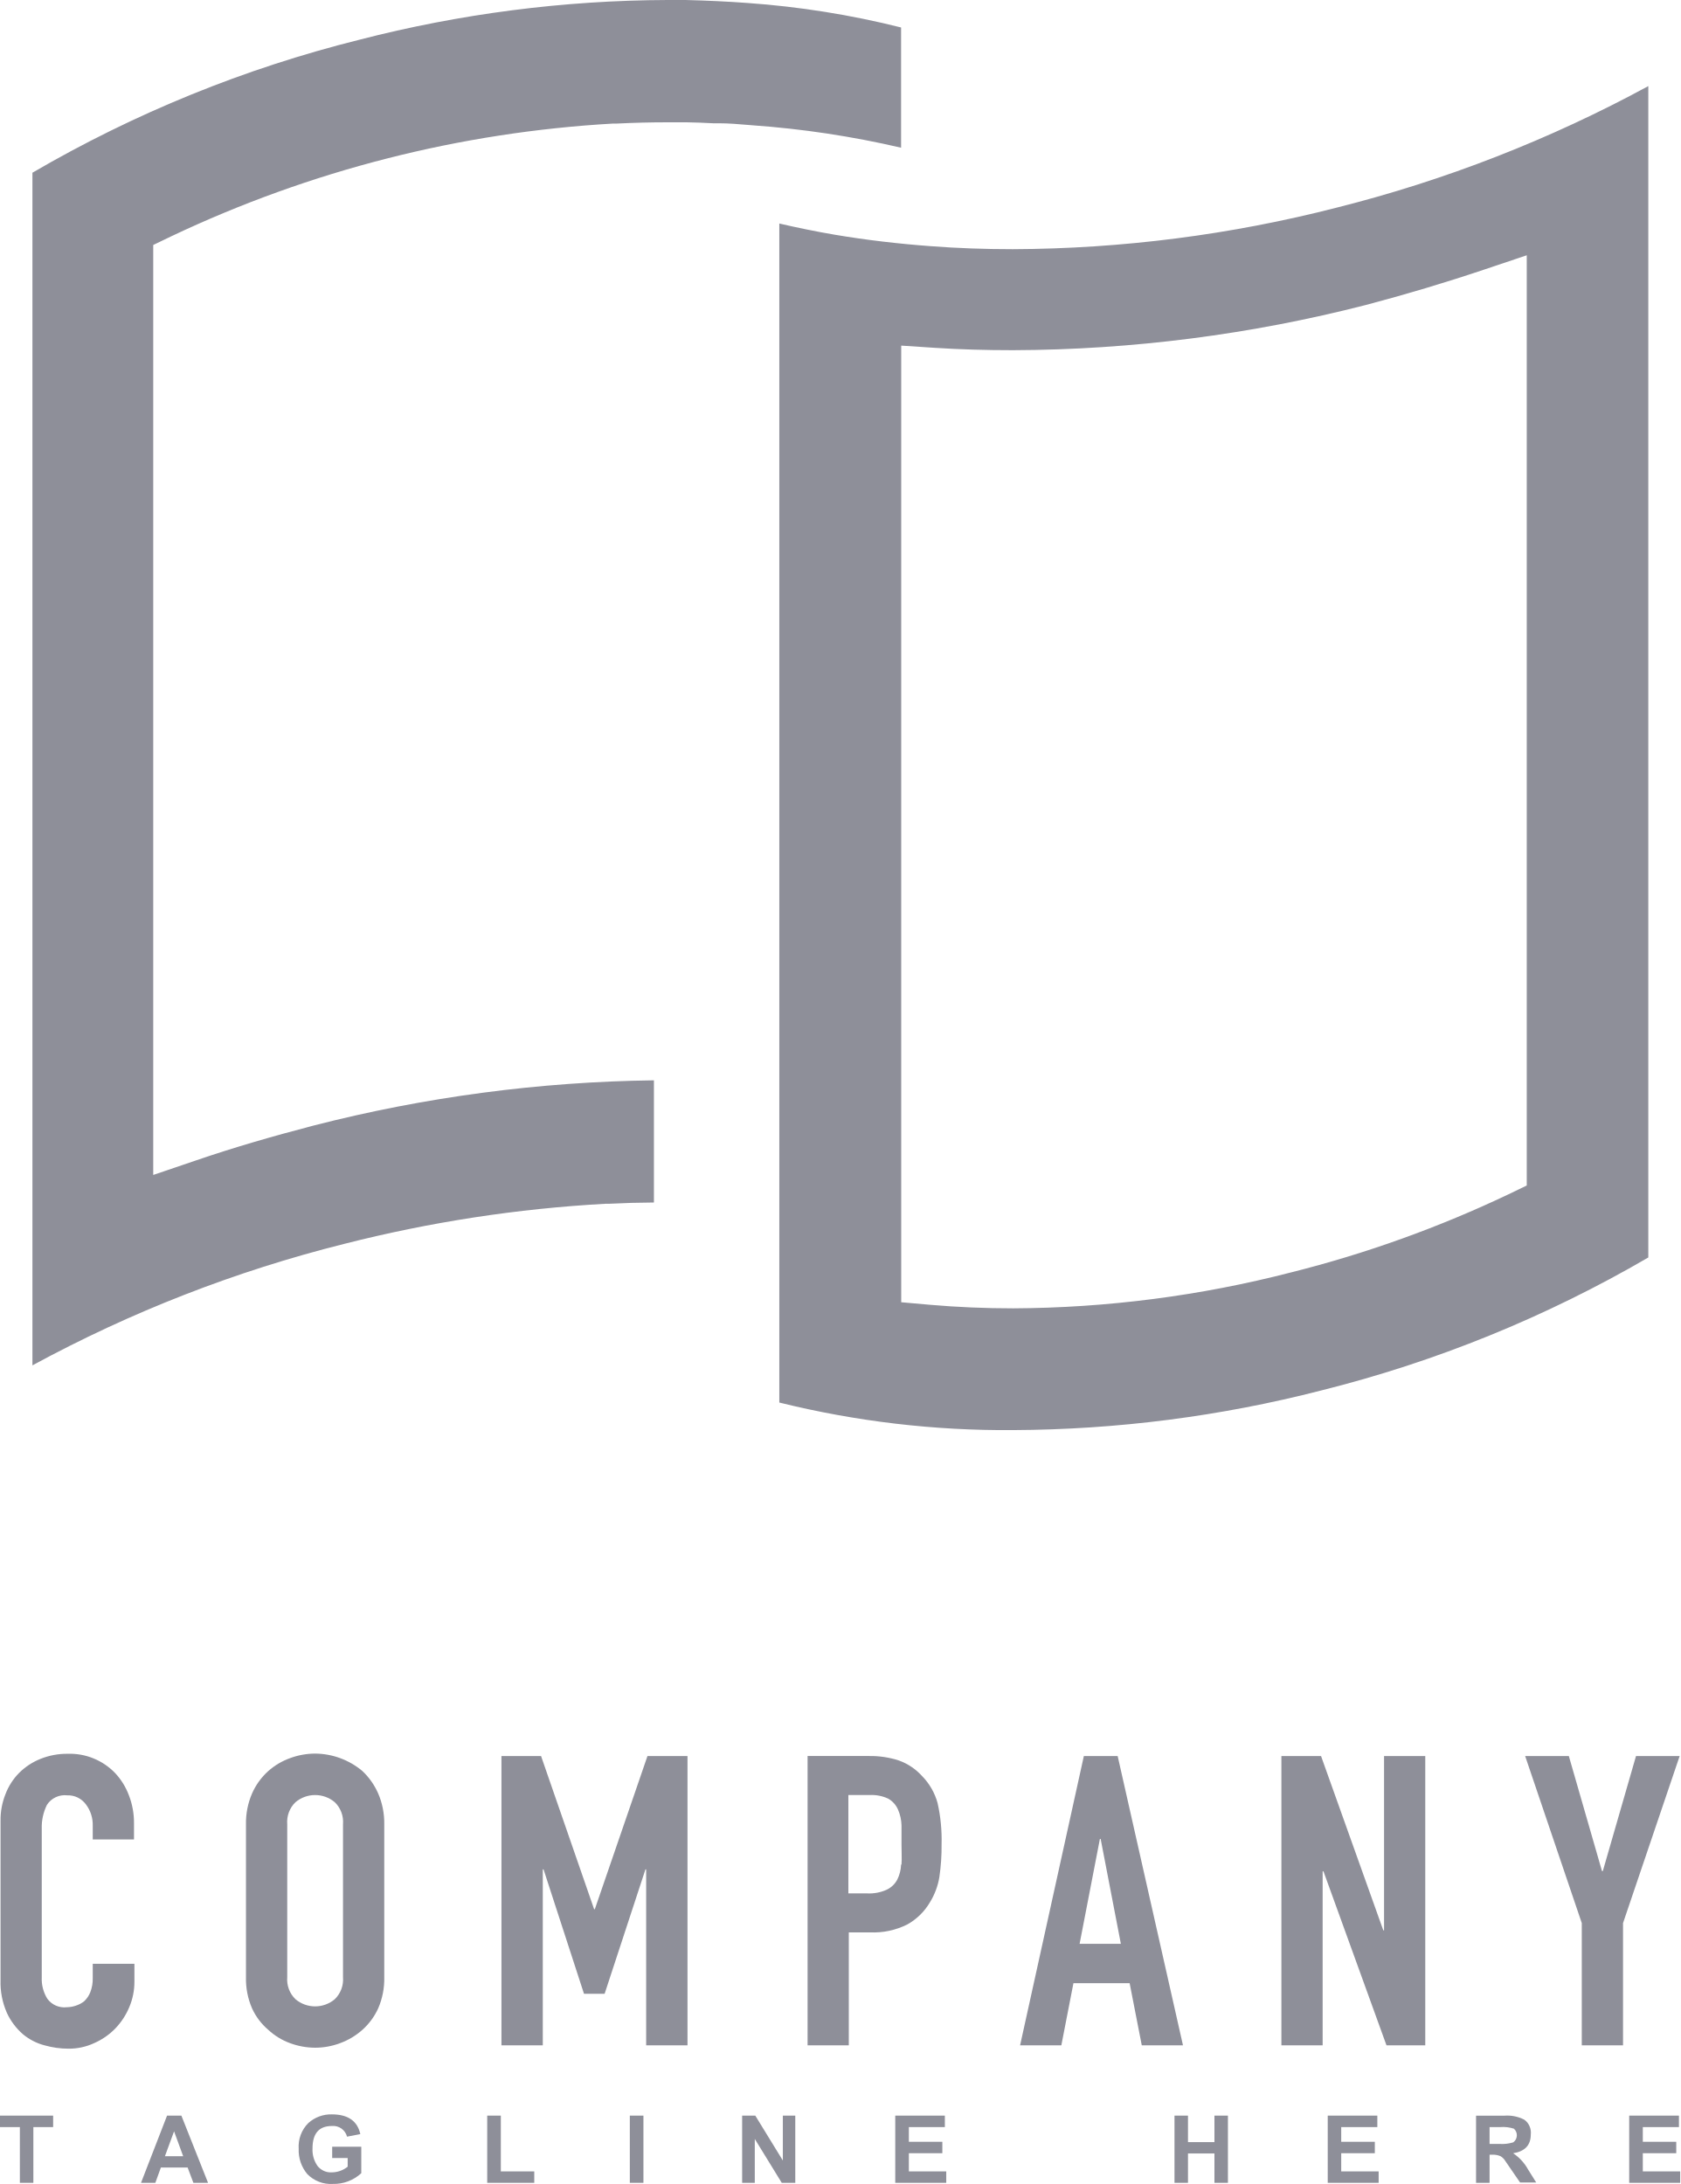
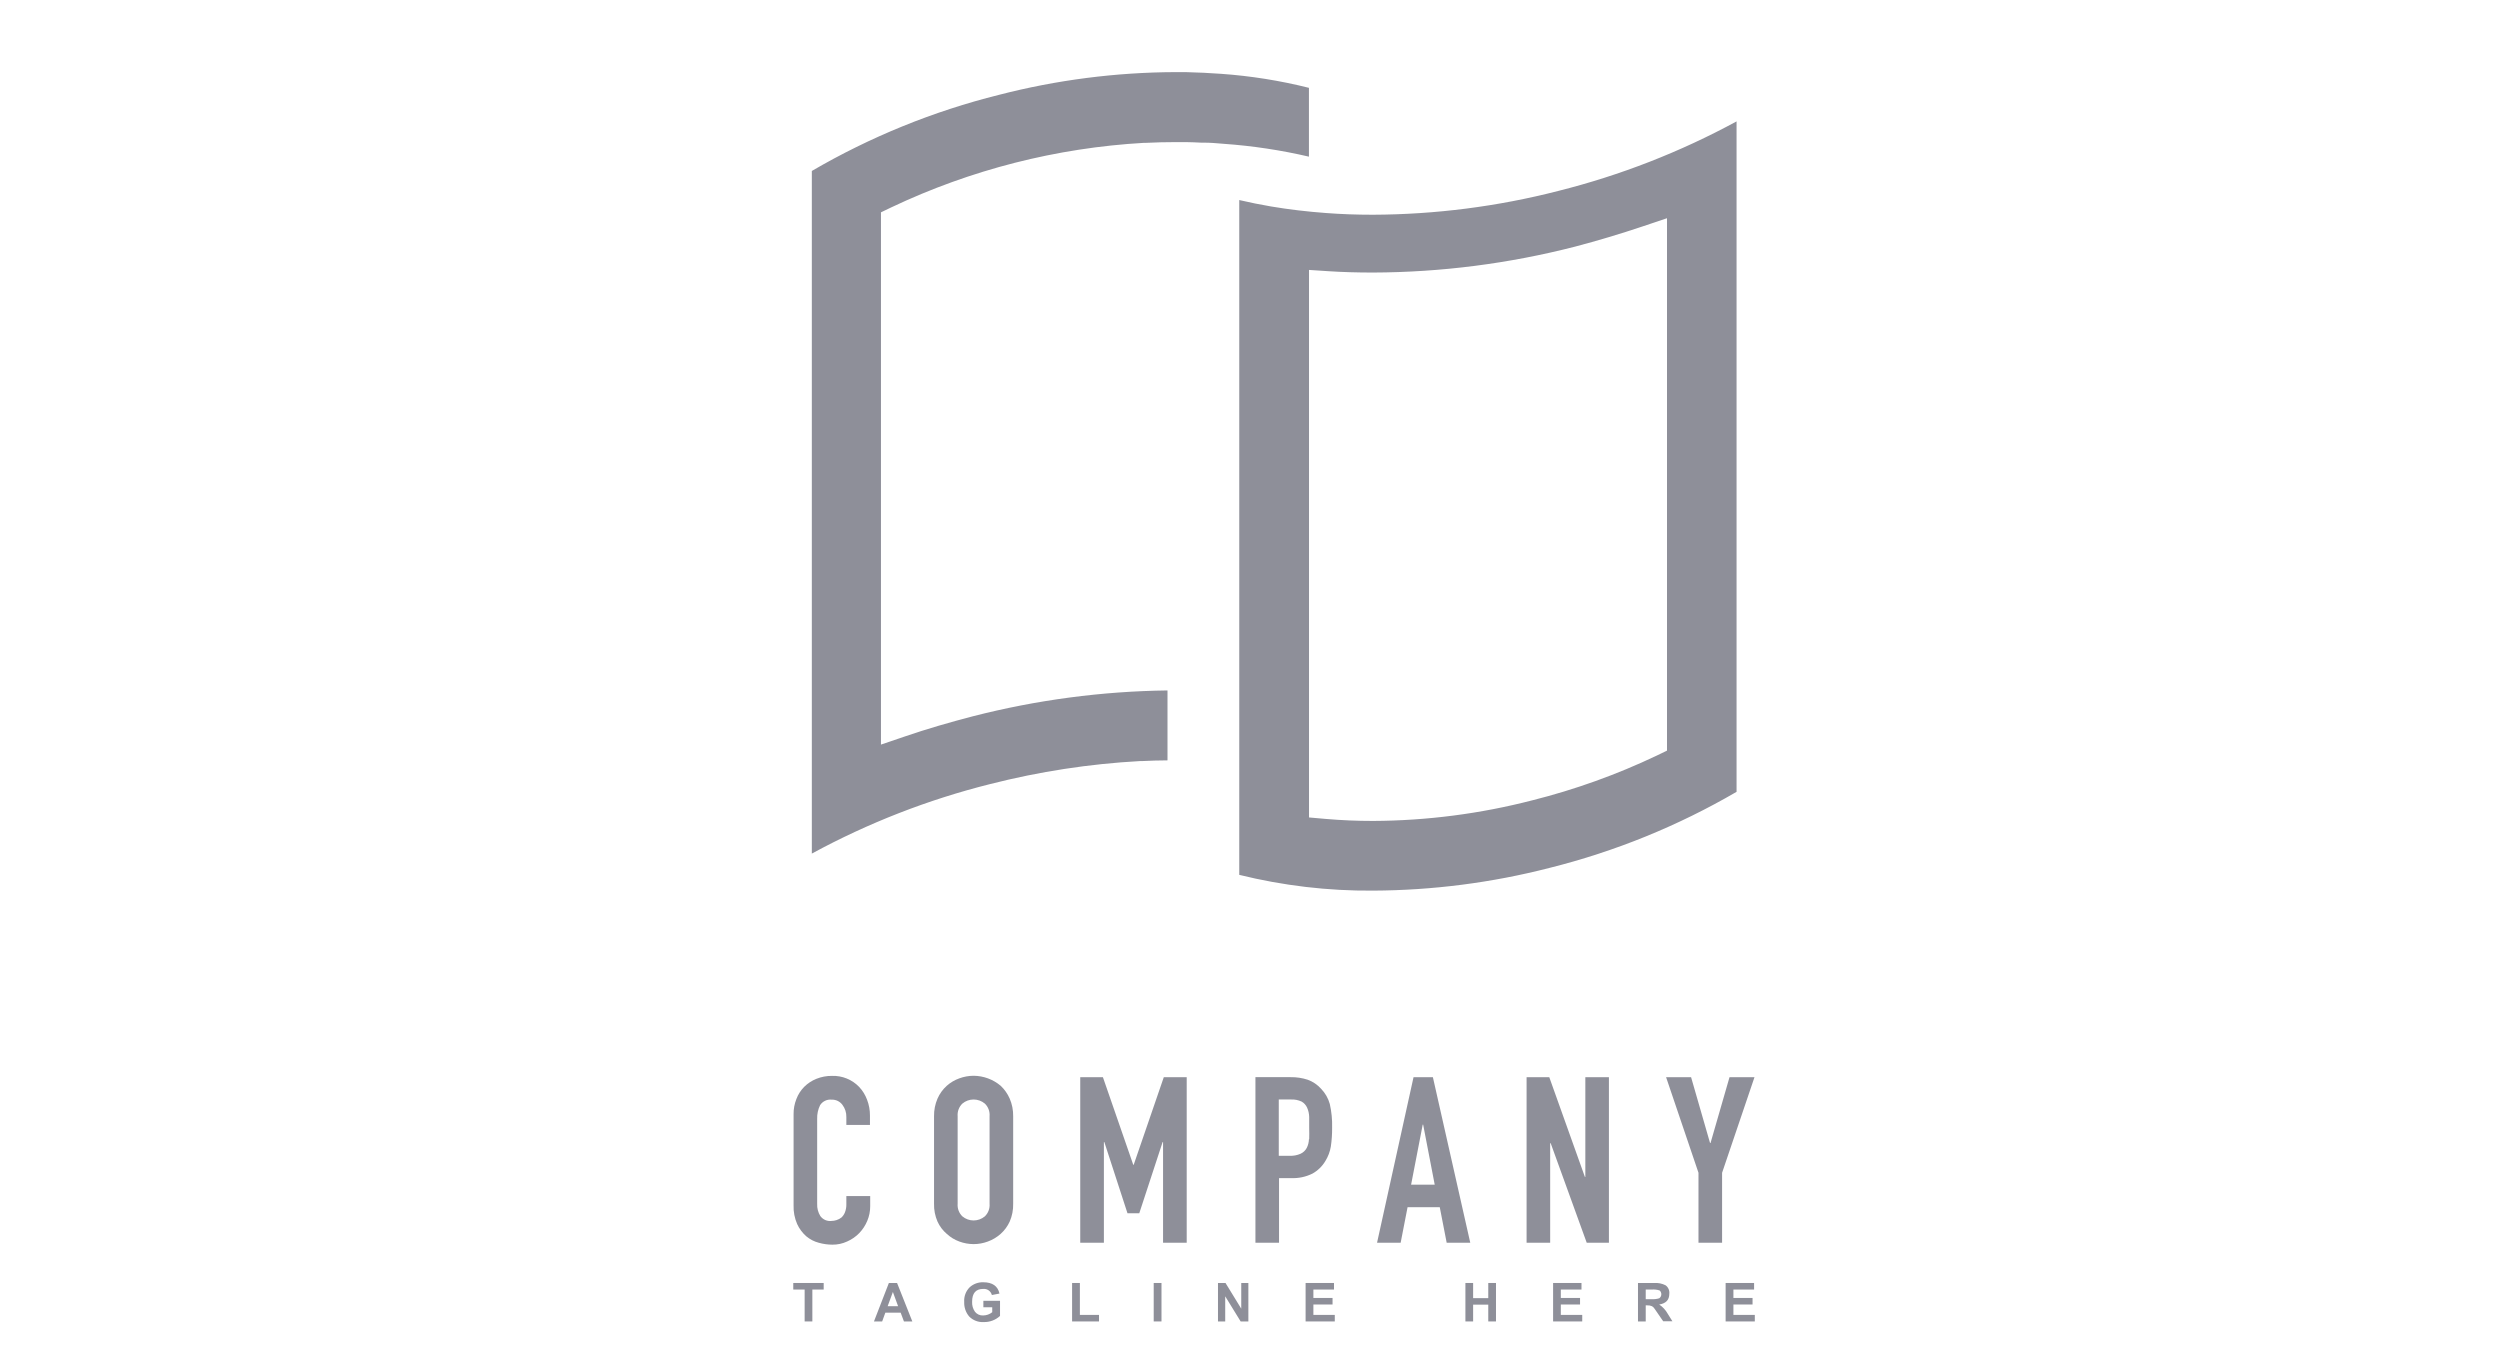
- <svg xmlns="http://www.w3.org/2000/svg" width="40" height="52" viewBox="0 0 40 52" fill="none">
-   <path fill-rule="evenodd" clip-rule="evenodd" d="M17.114 2.935H16.977C16.767 2.922 16.557 2.917 16.347 2.912H16.347H16.327H15.892C15.495 2.912 15.09 2.922 14.688 2.942C14.657 2.94 14.627 2.94 14.597 2.942C10.952 3.149 7.382 4.06 4.08 5.625L3.648 5.833V27.975L4.66 27.631C5.548 27.326 6.494 27.052 7.473 26.797C10.119 26.118 12.837 25.757 15.568 25.722V28.631C15.206 28.633 14.855 28.643 14.503 28.661H14.419C12.318 28.776 10.232 29.097 8.191 29.617C5.607 30.264 3.114 31.236 0.772 32.509V4.112C3.205 2.693 5.825 1.627 8.556 0.946C10.953 0.327 13.417 0.009 15.892 0H16.319C16.83 0.013 17.329 0.036 17.797 0.071C19.03 0.158 20.253 0.353 21.452 0.654V3.517C20.287 3.246 19.103 3.067 17.91 2.983C17.886 2.981 17.862 2.979 17.838 2.977C17.591 2.956 17.344 2.935 17.114 2.935ZM22.153 5.861C22.788 5.91 23.445 5.933 24.111 5.933C26.712 5.923 29.303 5.591 31.824 4.943C34.407 4.294 36.899 3.322 39.241 2.05V29.94C36.807 31.358 34.185 32.424 31.455 33.106C29.057 33.723 26.593 34.039 24.118 34.05C22.243 34.065 20.374 33.844 18.553 33.394V5.322C18.983 5.421 19.426 5.513 19.876 5.589C20.615 5.714 21.394 5.805 22.153 5.861ZM36.347 6.078L35.335 6.418C34.404 6.731 33.466 7.011 32.522 7.26C29.775 7.966 26.951 8.328 24.116 8.338C23.456 8.338 22.849 8.32 22.262 8.282L21.455 8.229V28.318V31.006L22.148 31.067C22.79 31.123 23.453 31.151 24.121 31.151C26.354 31.141 28.578 30.853 30.741 30.294C32.522 29.847 34.255 29.224 35.914 28.435L36.347 28.226V6.078Z" fill="#8E8F99" />
-   <path d="M2.737 42.212C2.592 42.062 2.416 41.943 2.222 41.865C2.028 41.786 1.82 41.75 1.611 41.757C1.389 41.754 1.168 41.796 0.961 41.879C0.772 41.955 0.6 42.068 0.455 42.212C0.312 42.357 0.201 42.53 0.129 42.721C0.05 42.921 0.01 43.134 0.013 43.349V47.143C0.004 47.41 0.055 47.676 0.162 47.921C0.251 48.116 0.381 48.289 0.541 48.43C0.693 48.557 0.871 48.65 1.062 48.699C1.247 48.751 1.438 48.778 1.629 48.778C1.84 48.78 2.05 48.735 2.241 48.646C2.431 48.563 2.603 48.444 2.747 48.295C2.888 48.148 3.001 47.975 3.079 47.786C3.16 47.595 3.201 47.389 3.2 47.181V46.757H2.208V47.095C2.211 47.21 2.192 47.325 2.15 47.433C2.118 47.514 2.069 47.587 2.006 47.647C1.945 47.696 1.874 47.733 1.799 47.756C1.732 47.778 1.662 47.79 1.591 47.791C1.503 47.802 1.413 47.788 1.331 47.753C1.249 47.717 1.179 47.66 1.126 47.588C1.032 47.436 0.986 47.258 0.994 47.08V43.542C0.988 43.346 1.03 43.151 1.116 42.975C1.167 42.895 1.24 42.831 1.326 42.791C1.412 42.75 1.507 42.735 1.601 42.746C1.687 42.743 1.772 42.761 1.849 42.798C1.926 42.836 1.993 42.891 2.044 42.96C2.155 43.106 2.213 43.285 2.208 43.469V43.797H3.19V43.41C3.192 43.183 3.151 42.958 3.069 42.746C2.995 42.548 2.883 42.366 2.737 42.212V42.212Z" fill="#8E8F99" />
-   <path d="M8.629 42.169C8.313 41.902 7.914 41.755 7.501 41.752C7.299 41.753 7.098 41.789 6.909 41.859C6.716 41.928 6.538 42.033 6.385 42.169C6.221 42.317 6.09 42.498 6.001 42.701C5.901 42.932 5.851 43.183 5.856 43.435V47.074C5.849 47.33 5.899 47.585 6.001 47.819C6.09 48.015 6.222 48.189 6.385 48.328C6.537 48.469 6.715 48.578 6.909 48.648C7.098 48.718 7.299 48.754 7.501 48.755C7.703 48.755 7.903 48.719 8.093 48.648C8.29 48.577 8.472 48.468 8.629 48.328C8.787 48.186 8.915 48.013 9.003 47.819C9.105 47.585 9.154 47.33 9.148 47.074V43.435C9.152 43.183 9.103 42.932 9.003 42.701C8.915 42.5 8.788 42.319 8.629 42.169V42.169ZM8.166 47.074C8.174 47.171 8.161 47.269 8.127 47.36C8.093 47.451 8.039 47.533 7.969 47.601C7.838 47.711 7.673 47.771 7.502 47.771C7.331 47.771 7.166 47.711 7.035 47.601C6.965 47.533 6.911 47.451 6.877 47.36C6.843 47.269 6.83 47.171 6.838 47.074V43.435C6.83 43.339 6.843 43.241 6.877 43.15C6.911 43.059 6.965 42.976 7.035 42.909C7.166 42.799 7.331 42.739 7.502 42.739C7.673 42.739 7.838 42.799 7.969 42.909C8.039 42.976 8.093 43.059 8.127 43.15C8.161 43.241 8.174 43.339 8.166 43.435V47.074Z" fill="#8E8F99" />
-   <path d="M16.367 48.699V41.811H15.414L14.161 45.457H14.144L12.881 41.811H11.938V48.699H12.922V44.509H12.94L13.903 47.471H14.394L15.366 44.509H15.383V48.699H16.367Z" fill="#8E8F99" />
-   <path d="M21.958 42.294C21.806 42.124 21.615 41.994 21.401 41.917C21.171 41.842 20.93 41.806 20.688 41.81H19.226V48.699H20.207V46.009H20.713C21.02 46.023 21.324 45.958 21.599 45.821C21.822 45.697 22.008 45.515 22.138 45.294C22.251 45.111 22.328 44.907 22.363 44.694C22.401 44.435 22.419 44.173 22.416 43.911C22.425 43.58 22.393 43.249 22.32 42.927C22.254 42.688 22.13 42.471 21.958 42.294V42.294ZM21.452 44.394C21.448 44.519 21.417 44.641 21.361 44.753C21.305 44.859 21.216 44.943 21.108 44.994C20.963 45.059 20.804 45.089 20.645 45.081H20.197V42.739H20.703C20.856 42.731 21.008 42.761 21.146 42.825C21.247 42.883 21.328 42.972 21.376 43.079C21.43 43.2 21.459 43.331 21.462 43.463C21.462 43.608 21.462 43.761 21.462 43.921C21.462 44.081 21.472 44.247 21.462 44.394H21.452Z" fill="#8E8F99" />
-   <path d="M26.608 41.811H25.803L24.285 48.699H25.267L25.555 47.219H26.893L27.182 48.699H28.163L26.608 41.811ZM25.702 46.281L26.185 43.784H26.203L26.684 46.281H25.702Z" fill="#8E8F99" />
-   <path d="M32.95 45.961H32.932L31.45 41.811H30.506V48.699H31.488V44.557H31.508L33.008 48.699H33.931V41.811H32.95V45.961Z" fill="#8E8F99" />
-   <path d="M38.948 41.811L38.158 44.549H38.138L37.349 41.811H36.309L37.657 45.788V48.699H38.639V45.788L39.987 41.811H38.948Z" fill="#8E8F99" />
-   <path d="M0 50.645H0.473V51.972H0.794V50.645H1.265V50.372H0V50.645Z" fill="#8E8F99" />
-   <path d="M3.977 50.372L3.357 51.972H3.698L3.83 51.608H4.467L4.604 51.972H4.953L4.318 50.372H3.977ZM3.926 51.339L4.144 50.746L4.361 51.339H3.926Z" fill="#8E8F99" />
-   <path d="M7.908 51.382H8.277V51.588C8.169 51.675 8.036 51.722 7.898 51.723C7.833 51.727 7.769 51.715 7.71 51.688C7.651 51.661 7.599 51.621 7.559 51.57C7.474 51.449 7.432 51.302 7.44 51.153C7.44 50.797 7.594 50.619 7.9 50.619C7.981 50.611 8.062 50.633 8.128 50.679C8.194 50.726 8.242 50.795 8.262 50.873L8.578 50.812C8.51 50.5 8.285 50.342 7.9 50.342C7.695 50.337 7.495 50.41 7.341 50.548C7.261 50.628 7.198 50.724 7.159 50.83C7.119 50.937 7.103 51.05 7.111 51.163C7.102 51.382 7.175 51.597 7.316 51.764C7.394 51.844 7.489 51.907 7.594 51.947C7.699 51.988 7.811 52.005 7.923 51.998C8.173 52.005 8.417 51.913 8.601 51.743V51.113H7.908V51.382Z" fill="#8E8F99" />
-   <path d="M11.923 50.372H11.599V51.972H12.719V51.7H11.923V50.372Z" fill="#8E8F99" />
-   <path d="M15.318 50.372H14.994V51.972H15.318V50.372Z" fill="#8E8F99" />
-   <path d="M18.637 51.441L17.981 50.372H17.668V51.972H17.969V50.927L18.611 51.972H18.933V50.372H18.637V51.441Z" fill="#8E8F99" />
-   <path d="M21.637 51.267H22.434V50.995H21.637V50.645H22.494V50.372H21.313V51.972H22.527V51.7H21.637V51.267Z" fill="#8E8F99" />
-   <path d="M28.912 51.003H28.282V50.372H27.961V51.972H28.282V51.273H28.912V51.972H29.233V50.372H28.912V51.003Z" fill="#8E8F99" />
-   <path d="M31.93 51.267H32.73V50.995H31.93V50.645H32.79V50.372H31.609V51.972H32.821V51.7H31.93V51.267Z" fill="#8E8F99" />
-   <path d="M36.023 51.268C36.301 51.224 36.443 51.077 36.443 50.823C36.451 50.755 36.441 50.686 36.413 50.623C36.386 50.56 36.342 50.506 36.286 50.467C36.142 50.394 35.98 50.361 35.818 50.373H35.14V51.972H35.462V51.303H35.525C35.593 51.299 35.662 51.311 35.725 51.339C35.772 51.368 35.811 51.408 35.839 51.456L36.188 51.964H36.572L36.377 51.652C36.291 51.497 36.17 51.366 36.023 51.268V51.268ZM35.699 51.046H35.462V50.645H35.715C35.825 50.636 35.936 50.649 36.041 50.683C36.064 50.703 36.083 50.729 36.095 50.758C36.107 50.787 36.113 50.818 36.111 50.849C36.11 50.88 36.101 50.911 36.087 50.938C36.072 50.966 36.051 50.99 36.026 51.008C35.92 51.041 35.81 51.053 35.699 51.046V51.046Z" fill="#8E8F99" />
-   <path d="M39.11 51.267H39.906V50.995H39.11V50.645H39.97V50.372H38.786V51.972H40V51.7H39.11V51.267Z" fill="#8E8F99" />
+ <svg xmlns="http://www.w3.org/2000/svg" width="104" height="56" viewBox="0 0 104 56" fill="none">
+   <path fill-rule="evenodd" clip-rule="evenodd" d="M50.114 5.935H49.977C49.767 5.922 49.557 5.917 49.347 5.912H49.347H49.327H48.892C48.495 5.912 48.09 5.922 47.688 5.942C47.657 5.94 47.627 5.94 47.597 5.942C43.952 6.149 40.382 7.06 37.081 8.625L36.648 8.833V30.975L37.66 30.631C38.548 30.326 39.494 30.052 40.473 29.797C43.119 29.118 45.837 28.757 48.568 28.722V31.631C48.206 31.633 47.855 31.643 47.503 31.661H47.419C45.318 31.776 43.232 32.097 41.191 32.617C38.607 33.264 36.114 34.236 33.772 35.509V7.112C36.205 5.693 38.825 4.627 41.556 3.946C43.953 3.327 46.417 3.009 48.892 3H49.319C49.83 3.013 50.329 3.036 50.797 3.071C52.03 3.158 53.253 3.353 54.452 3.654V6.517C53.287 6.246 52.103 6.067 50.91 5.983C50.886 5.981 50.862 5.979 50.838 5.977C50.591 5.956 50.344 5.935 50.114 5.935ZM55.153 8.861C55.788 8.91 56.446 8.933 57.111 8.933C59.712 8.923 62.303 8.591 64.824 7.943C67.407 7.294 69.899 6.322 72.241 5.05V32.94C69.807 34.358 67.185 35.424 64.455 36.106C62.057 36.723 59.593 37.039 57.118 37.05C55.243 37.065 53.374 36.844 51.553 36.394V8.322C51.983 8.421 52.426 8.513 52.876 8.589C53.615 8.714 54.394 8.805 55.153 8.861ZM69.347 9.078L68.335 9.418C67.404 9.731 66.466 10.011 65.522 10.26C62.775 10.966 59.951 11.328 57.116 11.338C56.456 11.338 55.849 11.32 55.262 11.282L54.455 11.229V31.318V34.006L55.148 34.067C55.79 34.123 56.453 34.151 57.121 34.151C59.354 34.141 61.578 33.853 63.741 33.294C65.522 32.847 67.255 32.224 68.915 31.435L69.347 31.226V9.078Z" fill="#8E8F99" />
+   <path d="M35.737 45.212C35.592 45.062 35.416 44.943 35.222 44.865C35.028 44.786 34.82 44.75 34.611 44.757C34.389 44.754 34.168 44.796 33.961 44.879C33.772 44.955 33.6 45.068 33.455 45.212C33.312 45.357 33.201 45.53 33.129 45.721C33.05 45.921 33.01 46.134 33.013 46.349V50.143C33.004 50.41 33.055 50.676 33.162 50.921C33.251 51.116 33.381 51.289 33.541 51.43C33.693 51.557 33.871 51.65 34.062 51.699C34.247 51.751 34.438 51.778 34.629 51.778C34.84 51.78 35.05 51.735 35.241 51.646C35.431 51.563 35.603 51.444 35.747 51.295C35.888 51.148 36.001 50.975 36.079 50.786C36.16 50.595 36.201 50.389 36.2 50.181V49.757H35.208V50.095C35.211 50.21 35.192 50.325 35.15 50.433C35.118 50.514 35.069 50.587 35.006 50.647C34.945 50.696 34.874 50.733 34.799 50.756C34.732 50.778 34.662 50.79 34.591 50.791C34.503 50.802 34.413 50.788 34.331 50.753C34.249 50.717 34.179 50.66 34.126 50.588C34.032 50.436 33.986 50.258 33.994 50.08V46.542C33.988 46.346 34.03 46.151 34.116 45.975C34.167 45.895 34.24 45.831 34.326 45.791C34.412 45.75 34.507 45.735 34.601 45.746C34.687 45.743 34.772 45.761 34.849 45.798C34.926 45.836 34.993 45.891 35.044 45.96C35.155 46.106 35.213 46.285 35.208 46.469V46.797H36.19V46.41C36.192 46.183 36.151 45.958 36.069 45.746C35.995 45.548 35.883 45.366 35.737 45.212V45.212Z" fill="#8E8F99" />
+   <path d="M41.629 45.169C41.313 44.902 40.914 44.755 40.501 44.752C40.299 44.753 40.098 44.789 39.909 44.859C39.716 44.928 39.538 45.033 39.385 45.169C39.221 45.317 39.09 45.498 39.001 45.701C38.901 45.932 38.852 46.183 38.856 46.435V50.074C38.849 50.33 38.899 50.585 39.001 50.819C39.09 51.015 39.221 51.189 39.385 51.328C39.537 51.469 39.715 51.578 39.909 51.648C40.098 51.718 40.299 51.754 40.501 51.755C40.703 51.755 40.903 51.719 41.093 51.648C41.29 51.577 41.472 51.468 41.629 51.328C41.787 51.186 41.914 51.013 42.003 50.819C42.105 50.585 42.154 50.33 42.148 50.074V46.435C42.152 46.183 42.103 45.932 42.003 45.701C41.915 45.5 41.788 45.319 41.629 45.169V45.169ZM41.166 50.074C41.174 50.171 41.161 50.269 41.127 50.36C41.093 50.451 41.039 50.533 40.969 50.601C40.838 50.711 40.672 50.771 40.502 50.771C40.331 50.771 40.166 50.711 40.035 50.601C39.965 50.533 39.911 50.451 39.877 50.36C39.843 50.269 39.83 50.171 39.838 50.074V46.435C39.83 46.339 39.843 46.241 39.877 46.15C39.911 46.059 39.965 45.976 40.035 45.909C40.166 45.799 40.331 45.739 40.502 45.739C40.672 45.739 40.838 45.799 40.969 45.909C41.039 45.976 41.093 46.059 41.127 46.15C41.161 46.241 41.174 46.339 41.166 46.435V50.074Z" fill="#8E8F99" />
+   <path d="M49.367 51.699V44.811H48.414L47.161 48.457H47.144L45.881 44.811H44.938V51.699H45.922V47.509H45.94L46.903 50.471H47.394L48.365 47.509H48.383V51.699H49.367Z" fill="#8E8F99" />
+   <path d="M54.958 45.294C54.806 45.124 54.615 44.994 54.401 44.917C54.171 44.842 53.93 44.806 53.688 44.81H52.226V51.699H53.208V49.009H53.713C54.02 49.023 54.324 48.958 54.599 48.821C54.822 48.697 55.008 48.515 55.138 48.294C55.251 48.111 55.328 47.907 55.363 47.694C55.401 47.435 55.419 47.173 55.416 46.911C55.425 46.58 55.393 46.249 55.32 45.927C55.254 45.688 55.13 45.471 54.958 45.294V45.294ZM54.452 47.394C54.448 47.519 54.417 47.641 54.361 47.753C54.305 47.859 54.216 47.943 54.108 47.994C53.963 48.059 53.804 48.089 53.645 48.081H53.197V45.739H53.703C53.856 45.731 54.008 45.761 54.146 45.825C54.248 45.883 54.328 45.972 54.376 46.079C54.43 46.2 54.459 46.331 54.462 46.463C54.462 46.608 54.462 46.761 54.462 46.921C54.462 47.081 54.472 47.247 54.462 47.394H54.452Z" fill="#8E8F99" />
+   <path d="M59.608 44.811H58.803L57.285 51.699H58.267L58.555 50.219H59.894L60.182 51.699H61.163L59.608 44.811ZM58.702 49.281L59.185 46.784H59.203L59.684 49.281H58.702Z" fill="#8E8F99" />
+   <path d="M65.95 48.961H65.932L64.45 44.811H63.506V51.699H64.487V47.557H64.508L66.008 51.699H66.931V44.811H65.95V48.961Z" fill="#8E8F99" />
+   <path d="M71.948 44.811L71.158 47.549H71.138L70.349 44.811H69.309L70.657 48.788V51.699H71.639V48.788L72.987 44.811H71.948Z" fill="#8E8F99" />
+   <path d="M33 53.645H33.473V54.972H33.794V53.645H34.265V53.372H33V53.645Z" fill="#8E8F99" />
+   <path d="M36.977 53.372L36.357 54.972H36.698L36.83 54.608H37.468L37.604 54.972H37.953L37.318 53.372H36.977ZM36.926 54.339L37.144 53.746L37.361 54.339H36.926Z" fill="#8E8F99" />
+   <path d="M40.908 54.382H41.277V54.588C41.169 54.675 41.036 54.722 40.898 54.723C40.833 54.727 40.769 54.715 40.71 54.688C40.651 54.661 40.599 54.621 40.559 54.57C40.474 54.449 40.432 54.302 40.44 54.153C40.44 53.797 40.594 53.619 40.9 53.619C40.981 53.611 41.062 53.633 41.128 53.679C41.194 53.726 41.242 53.795 41.262 53.873L41.578 53.812C41.51 53.5 41.285 53.342 40.9 53.342C40.695 53.337 40.495 53.41 40.341 53.548C40.261 53.628 40.198 53.724 40.159 53.83C40.119 53.937 40.103 54.05 40.111 54.163C40.102 54.382 40.175 54.597 40.316 54.764C40.394 54.844 40.489 54.907 40.594 54.947C40.699 54.988 40.811 55.005 40.923 54.998C41.173 55.005 41.416 54.913 41.601 54.743V54.113H40.908V54.382Z" fill="#8E8F99" />
+   <path d="M44.923 53.372H44.599V54.972H45.719V54.7H44.923V53.372Z" fill="#8E8F99" />
+   <path d="M48.318 53.372H47.994V54.972H48.318V53.372Z" fill="#8E8F99" />
+   <path d="M51.636 54.441L50.981 53.372H50.668V54.972H50.969V53.927L51.611 54.972H51.932V53.372H51.636V54.441Z" fill="#8E8F99" />
+   <path d="M54.637 54.267H55.434V53.995H54.637V53.645H55.494V53.372H54.313V54.972H55.527V54.7H54.637V54.267Z" fill="#8E8F99" />
+   <path d="M61.912 54.003H61.282V53.372H60.961V54.972H61.282V54.273H61.912V54.972H62.233V53.372H61.912V54.003Z" fill="#8E8F99" />
+   <path d="M64.93 54.267H65.73V53.995H64.93V53.645H65.79V53.372H64.609V54.972H65.821V54.7H64.93V54.267Z" fill="#8E8F99" />
+   <path d="M69.023 54.268C69.302 54.224 69.443 54.077 69.443 53.823C69.451 53.755 69.441 53.686 69.413 53.623C69.386 53.56 69.342 53.506 69.286 53.467C69.141 53.394 68.98 53.361 68.818 53.373H68.14V54.972H68.462V54.303H68.525C68.593 54.299 68.662 54.311 68.725 54.339C68.772 54.368 68.811 54.408 68.839 54.456L69.188 54.964H69.572L69.377 54.652C69.291 54.497 69.17 54.366 69.023 54.268V54.268ZM68.699 54.046H68.462V53.645H68.715C68.825 53.636 68.936 53.649 69.041 53.683C69.064 53.703 69.083 53.729 69.095 53.758C69.107 53.787 69.113 53.818 69.111 53.849C69.11 53.88 69.101 53.911 69.087 53.938C69.072 53.966 69.051 53.99 69.026 54.008C68.92 54.041 68.81 54.053 68.699 54.046V54.046Z" fill="#8E8F99" />
+   <path d="M72.11 54.267H72.906V53.995H72.11V53.645H72.97V53.372H71.786V54.972H73V54.7H72.11V54.267Z" fill="#8E8F99" />
</svg>
